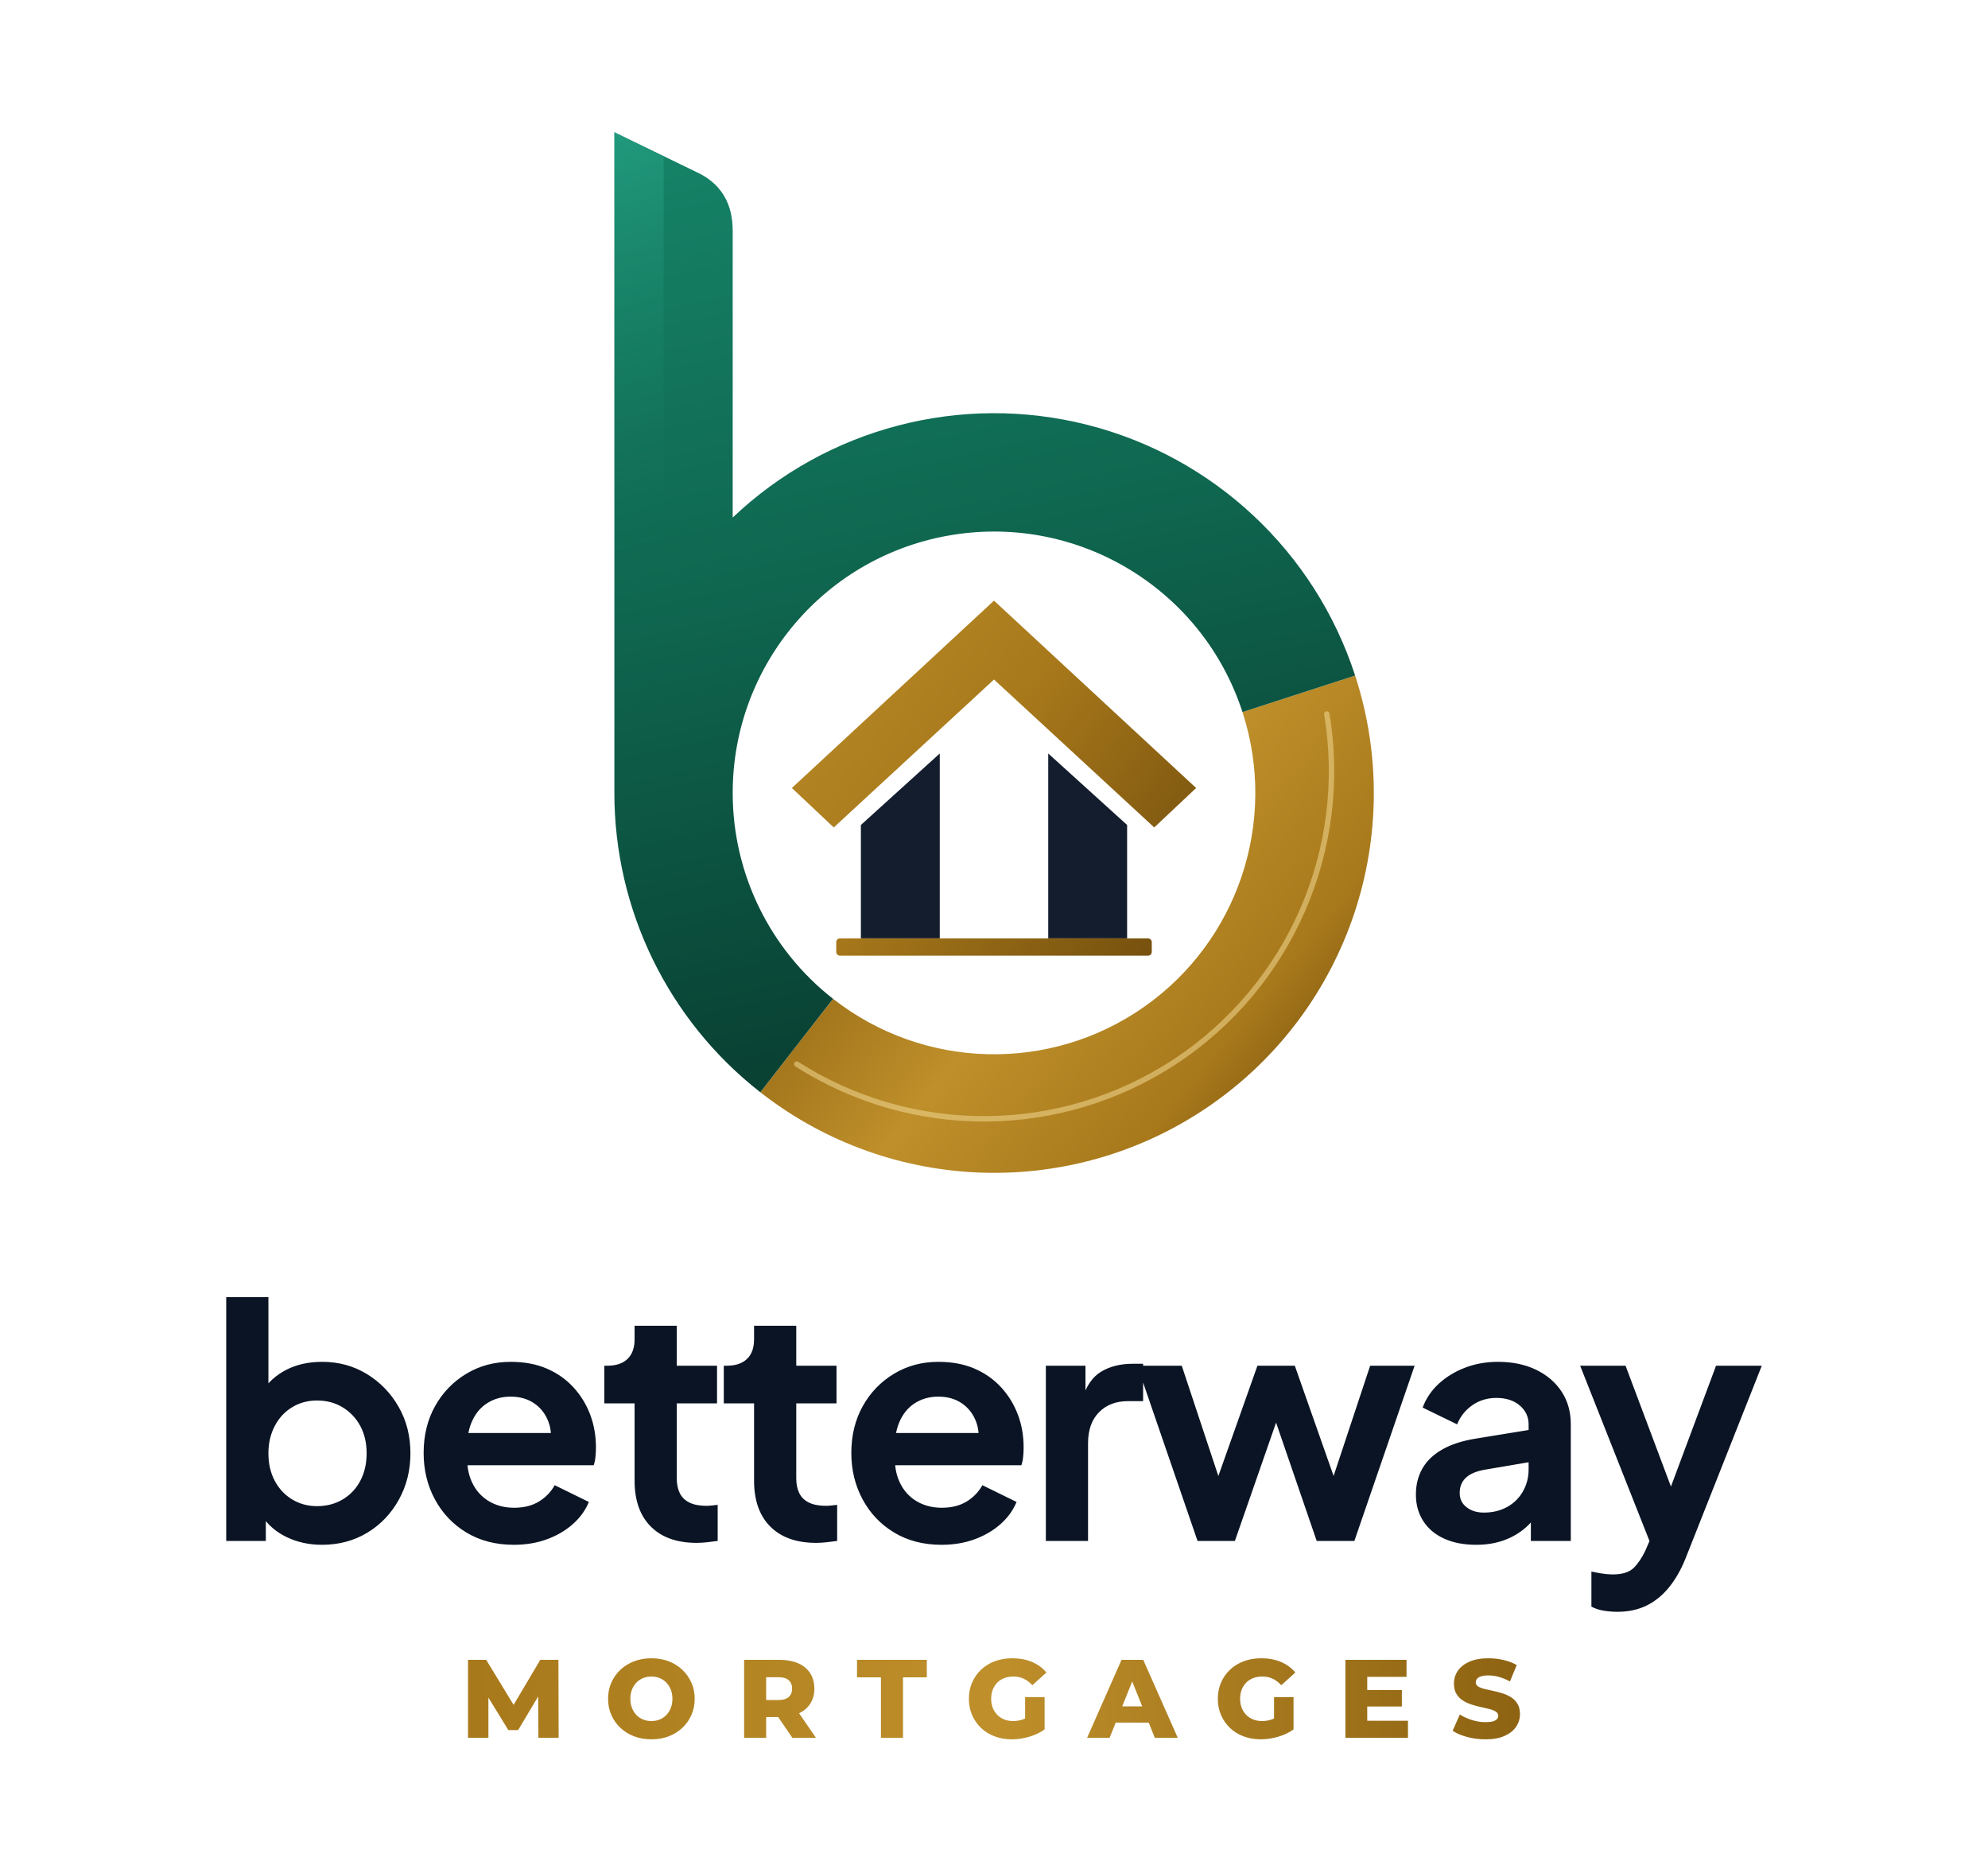
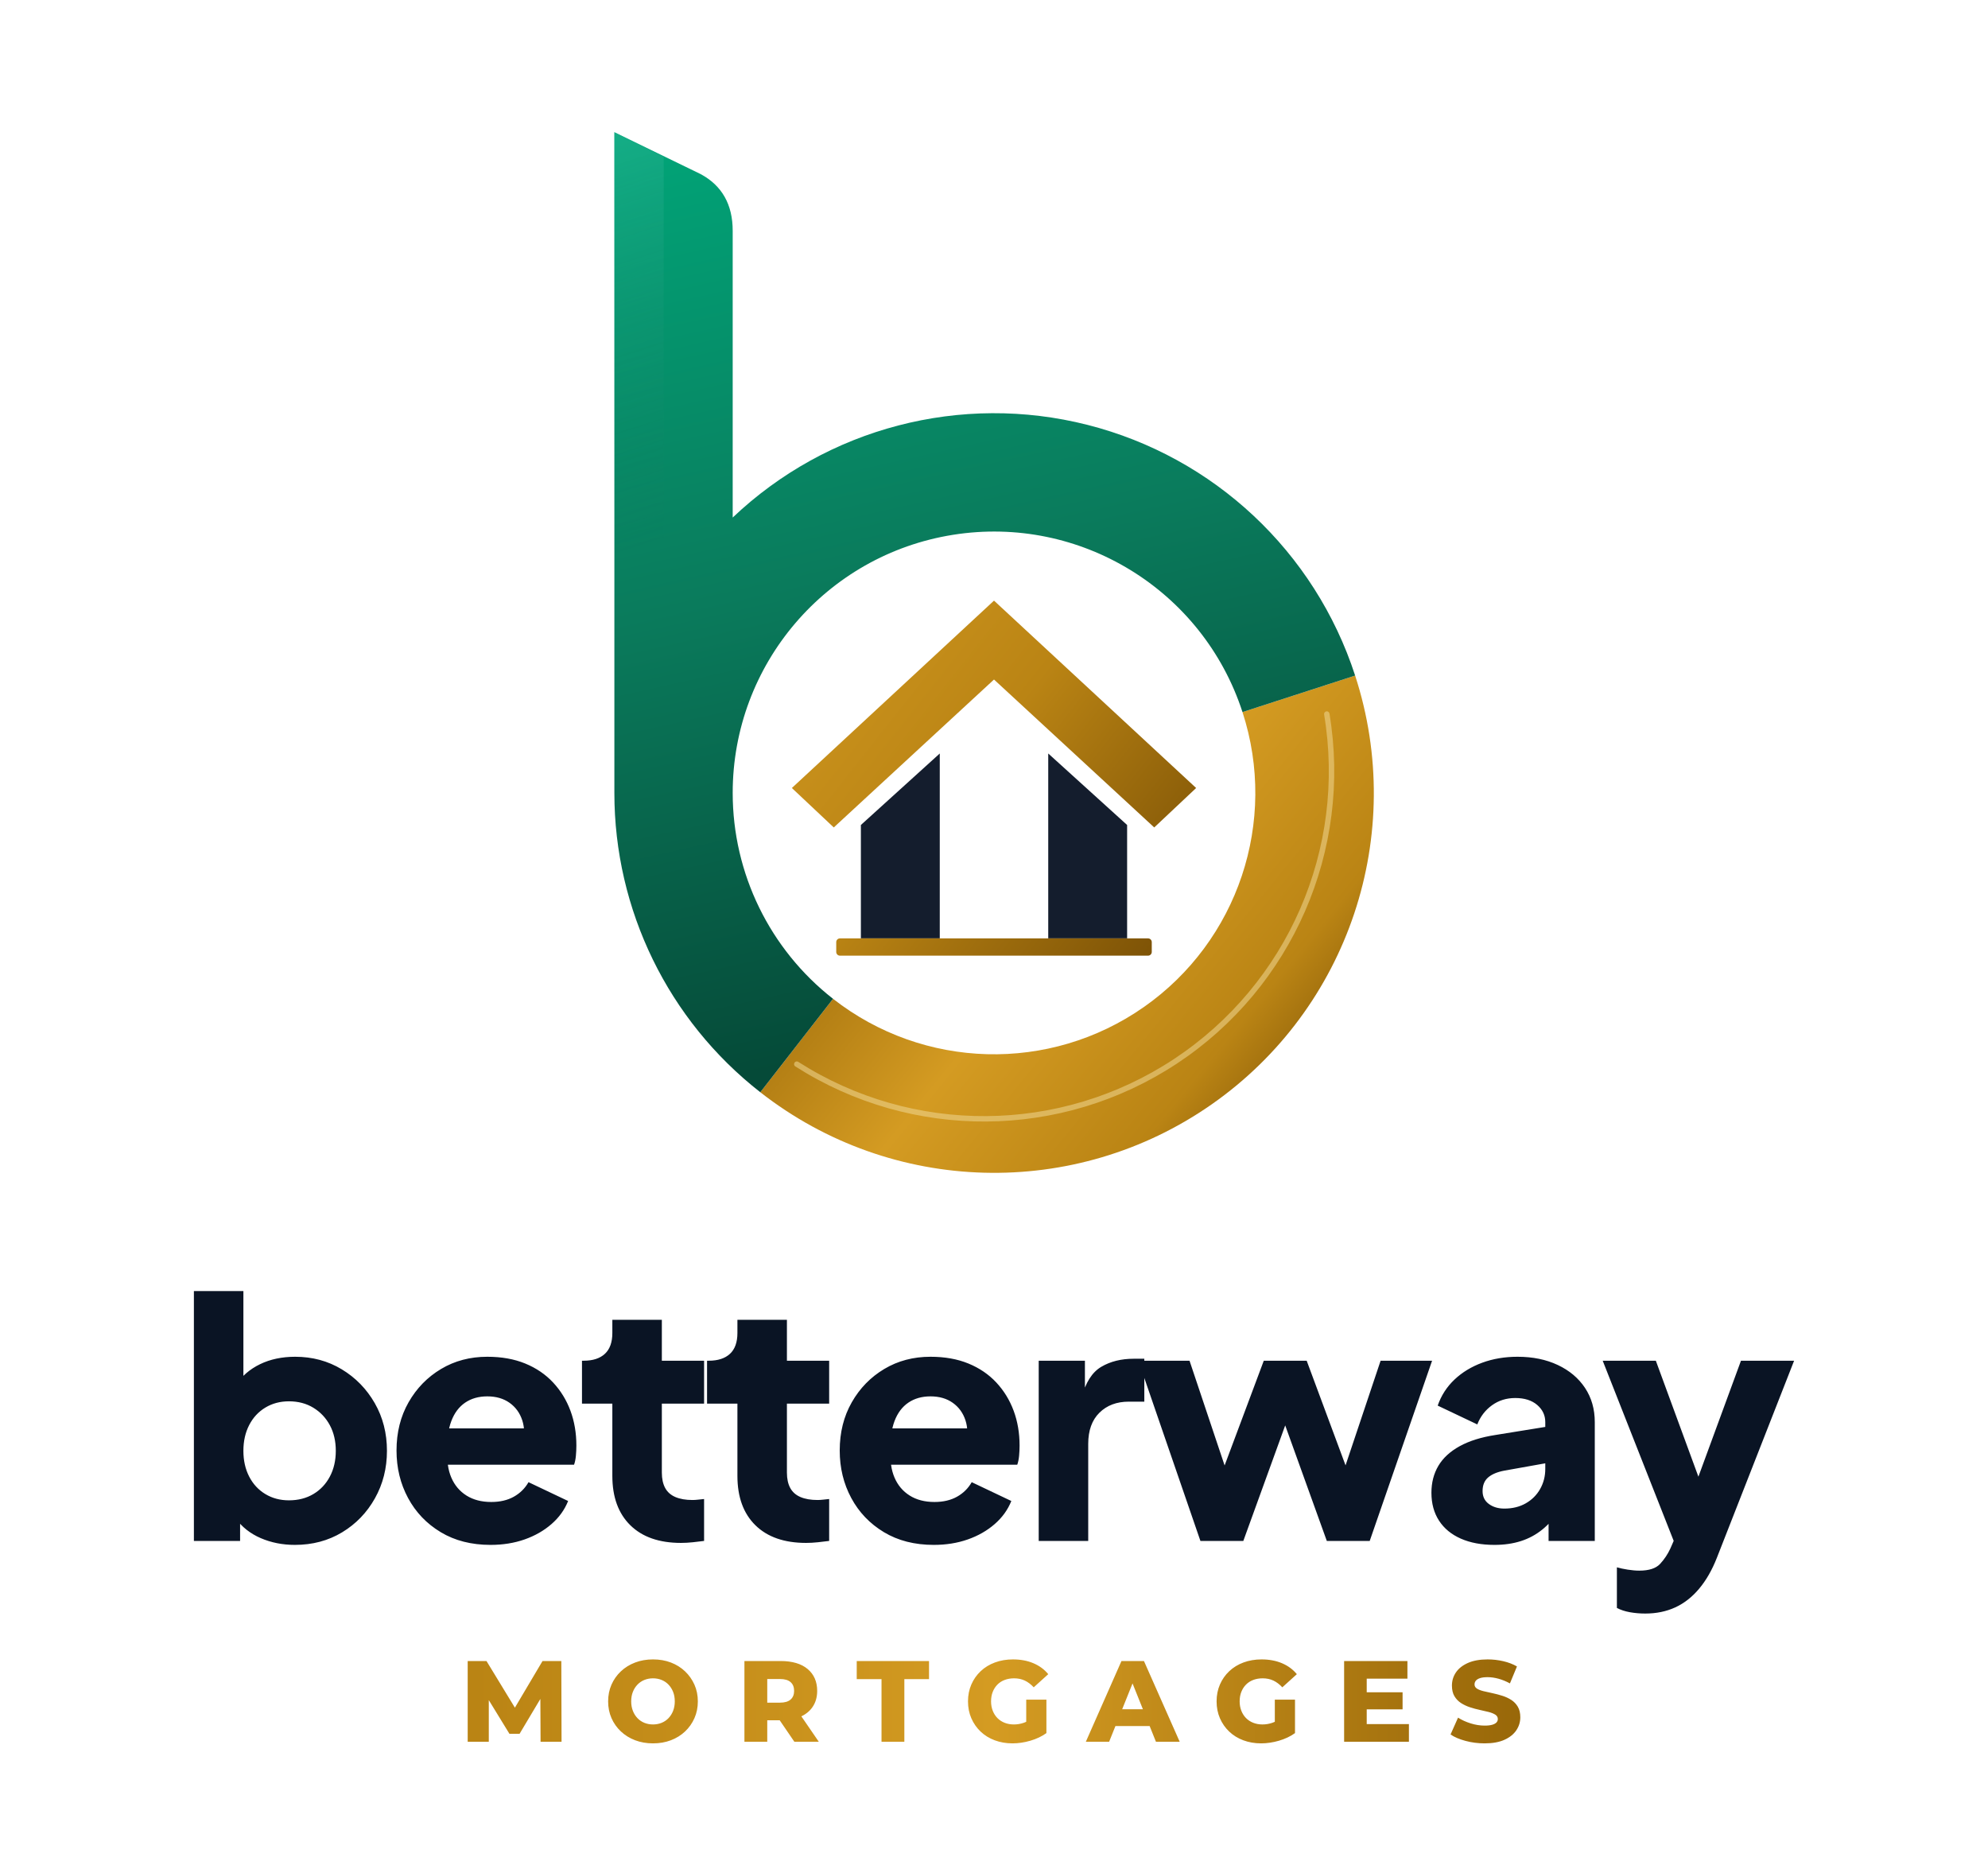
<svg xmlns="http://www.w3.org/2000/svg" viewBox="0 0 1000 940" width="1000" height="940" fill="none">
  <defs>
    <linearGradient id="bw-s-light-em-stem" x1="88" y1="42" x2="175" y2="430" gradientUnits="userSpaceOnUse">
-       <stop offset="0%" stop-color="#16866A" />
-       <stop offset="52%" stop-color="#0F664F" />
-       <stop offset="100%" stop-color="#094133" />
+       <stop offset="0%" stop-color="#00A87A" />
+       <stop offset="52%" stop-color="#0A7B5C" />
+       <stop offset="100%" stop-color="#054A38" />
    </linearGradient>
    <linearGradient id="bw-s-light-em-arch" x1="120" y1="168" x2="412" y2="330" gradientUnits="userSpaceOnUse">
-       <stop offset="0%" stop-color="#16866A" />
-       <stop offset="58%" stop-color="#0F664F" />
-       <stop offset="100%" stop-color="#094133" />
+       <stop offset="0%" stop-color="#00A87A" />
+       <stop offset="58%" stop-color="#0A7B5C" />
+       <stop offset="100%" stop-color="#054A38" />
    </linearGradient>
    <linearGradient id="bw-s-light-em-facet" x1="94" y1="44" x2="148" y2="210" gradientUnits="userSpaceOnUse">
      <stop offset="0%" stop-color="#35BFA0" stop-opacity="0.42" />
      <stop offset="100%" stop-color="#13755C" stop-opacity="0" />
    </linearGradient>
    <linearGradient id="bw-s-light-gold-ring" x1="158" y1="242" x2="414" y2="452" gradientUnits="userSpaceOnUse">
-       <stop offset="0%" stop-color="#6F4B0C" />
-       <stop offset="28%" stop-color="#8E6312" />
-       <stop offset="58%" stop-color="#BE8F2A" />
-       <stop offset="82%" stop-color="#A8791B" />
-       <stop offset="100%" stop-color="#6F4B0C" />
+       <stop offset="0%" stop-color="#754C04" />
+       <stop offset="28%" stop-color="#996809" />
+       <stop offset="58%" stop-color="#D49B22" />
+       <stop offset="82%" stop-color="#BA8414" />
+       <stop offset="100%" stop-color="#754C04" />
    </linearGradient>
    <linearGradient id="bw-s-light-gold-roof" x1="184" y1="224" x2="366" y2="368" gradientUnits="userSpaceOnUse">
-       <stop offset="0%" stop-color="#BE8F2A" />
-       <stop offset="48%" stop-color="#A8791B" />
-       <stop offset="100%" stop-color="#6F4B0C" />
+       <stop offset="0%" stop-color="#D49B22" />
+       <stop offset="48%" stop-color="#BA8414" />
+       <stop offset="100%" stop-color="#754C04" />
    </linearGradient>
    <linearGradient id="bw-s-light-gold-text" x1="0%" y1="0%" x2="100%" y2="0%">
-       <stop offset="0%" stop-color="#A8791B" />
-       <stop offset="50%" stop-color="#BE8F2A" />
-       <stop offset="100%" stop-color="#8E6312" />
+       <stop offset="0%" stop-color="#BA8414" />
+       <stop offset="50%" stop-color="#D49B22" />
+       <stop offset="100%" stop-color="#996809" />
    </linearGradient>
    <linearGradient id="bw-s-light-crest-bg" x1="40" y1="20" x2="472" y2="492" gradientUnits="userSpaceOnUse">
      <stop offset="0%" stop-color="#101D33" />
      <stop offset="52%" stop-color="#0A1424" />
      <stop offset="100%" stop-color="#060C18" />
    </linearGradient>
    <linearGradient id="bw-s-light-crest-rim" x1="36" y1="24" x2="476" y2="488" gradientUnits="userSpaceOnUse">
      <stop offset="0%" stop-color="#F0DB99" />
      <stop offset="35%" stop-color="#C6A04B" />
      <stop offset="70%" stop-color="#E7CD85" />
      <stop offset="100%" stop-color="#9A752A" />
    </linearGradient>
    <clipPath id="bw-s-light-bowl-clip">
      <circle cx="272" cy="316" r="154" />
    </clipPath>
  </defs>
  <g transform="translate(162.72, 6.96) scale(1.24)">
    <g id="bw-s-light-mark">
      <path d="M 418.5 268.4                A 154 154 0 0 1 177.2 437.4                L 206.7 399.5                A 106 106 0 0 0 372.8 283.2                Z" fill="url(#bw-s-light-gold-ring)" />
      <path d="M 118 48                L 153 65                Q 166 72 166 88                L 166 204.3                A 154 154 0 0 1 418.5 268.4                L 372.8 283.2                A 106 106 0 0 0 166 316                A 106 106 0 0 0 206.7 399.5                L 177.2 437.4                A 154 154 0 0 1 118 316                Z" fill="url(#bw-s-light-em-stem)" />
      <path d="M 118 48 L 138 58 L 138 316 C 138 355 151 389 175 416 L 157 424 C 132 394 118 357 118 316 Z" fill="url(#bw-s-light-em-facet)" />
      <path d="M 192 426 A 141 141 0 0 0 407 284" stroke="#EDD48D" stroke-width="2.2" stroke-linecap="round" fill="none" opacity="0.58" />
      <path d="M 190 314                L 272 238                L 354 314                L 337 330                L 272 270                L 207 330                Z" fill="url(#bw-s-light-gold-roof)" />
      <path d="M 218 329 L 250 300 L 250 375 L 218 375 Z" fill="#0A1424" opacity="0.96" />
      <path d="M 326 329 L 294 300 L 294 375 L 326 375 Z" fill="#0A1424" opacity="0.96" />
      <rect x="208" y="375" width="128" height="7" rx="1.5" fill="url(#bw-s-light-gold-roof)" />
    </g>
  </g>
-   <path d="M161.906 776.944Q152.348 776.944 144.329 773.137Q136.31 769.33 131.612 762.202L133.718 757.99V775.0H113.792V652.366H135.014V704.368L131.774 699.994Q136.31 692.866 144.086 688.897Q151.862 684.928 162.068 684.928Q174.542 684.928 184.586 691.084Q194.63 697.24 200.543 707.608Q206.456 717.976 206.456 730.936Q206.456 743.734 200.624 754.264Q194.792 764.794 184.748 770.869Q174.704 776.944 161.906 776.944ZM159.476 757.504Q166.766 757.504 172.436 754.102Q178.106 750.7 181.265 744.706Q184.424 738.712 184.424 730.936Q184.424 723.16 181.265 717.247Q178.106 711.334 172.436 707.851Q166.766 704.368 159.476 704.368Q152.51 704.368 146.921 707.77Q141.332 711.172 138.173 717.247Q135.014 723.322 135.014 730.936Q135.014 738.712 138.173 744.706Q141.332 750.7 146.921 754.102Q152.51 757.504 159.476 757.504Z M258.458 776.944Q244.85 776.944 234.644 770.788Q224.438 764.632 218.768 754.102Q213.098 743.572 213.098 730.774Q213.098 717.49 218.849 707.203Q224.6 696.916 234.563 690.922Q244.526 684.928 256.838 684.928Q267.206 684.928 275.063 688.33Q282.92 691.732 288.428 697.726Q293.936 703.72 296.852 711.415Q299.768 719.11 299.768 728.02Q299.768 730.288 299.525 732.718Q299.282 735.148 298.634 736.93H230.594V720.73H286.646L276.602 728.344Q278.06 720.892 275.873 715.06Q273.686 709.228 268.745 705.826Q263.804 702.424 256.838 702.424Q250.196 702.424 245.012 705.745Q239.828 709.066 237.155 715.465Q234.482 721.864 235.13 730.936Q234.482 739.036 237.317 745.273Q240.152 751.51 245.741 754.912Q251.33 758.314 258.62 758.314Q265.91 758.314 271.013 755.236Q276.116 752.158 279.032 746.974L296.204 755.398Q293.612 761.716 288.104 766.576Q282.596 771.436 275.063 774.19Q267.53 776.944 258.458 776.944Z M350.474 775.972Q335.57 775.972 327.389 767.791Q319.208 759.61 319.208 744.706V705.826H303.98V686.872H305.6Q312.08 686.872 315.644 683.47Q319.208 680.068 319.208 673.588V666.784H340.43V686.872H360.68V705.826H340.43V743.572Q340.43 747.946 341.969 751.024Q343.508 754.102 346.829 755.722Q350.15 757.342 355.334 757.342Q356.468 757.342 358.007 757.18Q359.546 757.018 361.004 756.856V775.0Q358.736 775.324 355.82 775.648Q352.904 775.972 350.474 775.972Z M410.576 775.972Q395.672 775.972 387.491 767.791Q379.31 759.61 379.31 744.706V705.826H364.082V686.872H365.702Q372.182 686.872 375.746 683.47Q379.31 680.068 379.31 673.588V666.784H400.532V686.872H420.782V705.826H400.532V743.572Q400.532 747.946 402.071 751.024Q403.61 754.102 406.931 755.722Q410.252 757.342 415.436 757.342Q416.57 757.342 418.109 757.18Q419.648 757.018 421.106 756.856V775.0Q418.838 775.324 415.922 775.648Q413.006 775.972 410.576 775.972Z M473.594 776.944Q459.986 776.944 449.78 770.788Q439.574 764.632 433.904 754.102Q428.234 743.572 428.234 730.774Q428.234 717.49 433.985 707.203Q439.736 696.916 449.699 690.922Q459.662 684.928 471.974 684.928Q482.342 684.928 490.199 688.33Q498.056 691.732 503.564 697.726Q509.072 703.72 511.988 711.415Q514.904 719.11 514.904 728.02Q514.904 730.288 514.661 732.718Q514.418 735.148 513.77 736.93H445.73V720.73H501.782L491.738 728.344Q493.196 720.892 491.009 715.06Q488.822 709.228 483.881 705.826Q478.94 702.424 471.974 702.424Q465.332 702.424 460.148 705.745Q454.964 709.066 452.291 715.465Q449.618 721.864 450.266 730.936Q449.618 739.036 452.453 745.273Q455.288 751.51 460.877 754.912Q466.466 758.314 473.756 758.314Q481.046 758.314 486.149 755.236Q491.252 752.158 494.168 746.974L511.34 755.398Q508.748 761.716 503.24 766.576Q497.732 771.436 490.199 774.19Q482.666 776.944 473.594 776.944Z M526.082 775.0V686.872H546.008V706.474L544.388 703.558Q547.466 693.676 554.027 689.788Q560.588 685.9 569.822 685.9H575.006V704.692H567.392Q558.32 704.692 552.812 710.281Q547.304 715.87 547.304 725.914V775.0Z M602.384 775.0 572.09 686.872H594.446L616.64 753.778L608.864 753.616L632.516 686.872H651.308L674.798 753.616L667.022 753.778L689.216 686.872H711.572L681.278 775.0H662.324L638.348 705.178H645.476L621.176 775.0Z M742.514 776.944Q733.28 776.944 726.476 773.866Q719.672 770.788 715.946 765.037Q712.22 759.286 712.22 751.672Q712.22 744.382 715.46 738.631Q718.7 732.88 725.504 728.992Q732.308 725.104 742.676 723.484L771.512 718.786V734.986L746.726 739.198Q740.408 740.332 737.33 743.248Q734.252 746.164 734.252 750.862Q734.252 755.398 737.735 758.071Q741.218 760.744 746.402 760.744Q753.044 760.744 758.147 757.909Q763.25 755.074 766.085 750.052Q768.92 745.03 768.92 739.036V716.356Q768.92 710.686 764.465 706.879Q760.01 703.072 752.72 703.072Q745.916 703.072 740.651 706.717Q735.386 710.362 732.956 716.356L715.622 707.932Q718.214 700.966 723.803 695.863Q729.392 690.76 737.006 687.844Q744.62 684.928 753.53 684.928Q764.384 684.928 772.646 688.897Q780.908 692.866 785.525 699.913Q790.142 706.96 790.142 716.356V775.0H770.054V759.934L774.59 759.61Q771.188 765.28 766.49 769.087Q761.792 772.894 755.798 774.919Q749.804 776.944 742.514 776.944Z M813.632 810.64Q810.068 810.64 806.666 810.073Q803.264 809.506 800.51 808.048V790.39Q802.616 790.876 805.613 791.362Q808.61 791.848 811.202 791.848Q818.492 791.848 821.813 788.527Q825.134 785.206 827.726 779.698L833.558 766.09L833.234 783.91L794.84 686.872H817.682L844.574 758.476H836.474L863.204 686.872H886.208L847.814 783.91Q844.412 792.334 839.552 798.328Q834.692 804.322 828.293 807.481Q821.894 810.64 813.632 810.64Z" fill="#0A1424" />
-   <path d="M235.428 874.0V834.8H244.556L260.796 861.456H255.98L271.772 834.8H280.9L281.012 874.0H270.82L270.708 850.312H272.444L260.628 870.136H255.7L243.548 850.312H245.676V874.0Z M327.66 874.784Q322.956 874.784 318.98 873.272Q315.004 871.76 312.064 868.988Q309.124 866.216 307.5 862.52Q305.876 858.824 305.876 854.4Q305.876 849.976 307.5 846.28Q309.124 842.584 312.064 839.812Q315.004 837.04 318.98 835.528Q322.956 834.016 327.66 834.016Q332.42 834.016 336.368 835.528Q340.316 837.04 343.228 839.812Q346.14 842.584 347.792 846.28Q349.444 849.976 349.444 854.4Q349.444 858.824 347.792 862.548Q346.14 866.272 343.228 869.016Q340.316 871.76 336.368 873.272Q332.42 874.784 327.66 874.784ZM327.66 865.6Q329.9 865.6 331.832 864.816Q333.764 864.032 335.192 862.548Q336.62 861.064 337.432 858.992Q338.244 856.92 338.244 854.4Q338.244 851.824 337.432 849.78Q336.62 847.736 335.192 846.252Q333.764 844.768 331.832 843.984Q329.9 843.2 327.66 843.2Q325.42 843.2 323.488 843.984Q321.556 844.768 320.128 846.252Q318.7 847.736 317.888 849.78Q317.076 851.824 317.076 854.4Q317.076 856.92 317.888 858.992Q318.7 861.064 320.128 862.548Q321.556 864.032 323.488 864.816Q325.42 865.6 327.66 865.6Z M374.308 874.0V834.8H391.836Q400.404 834.8 405.024 838.692Q409.644 842.584 409.644 849.304Q409.644 853.728 407.516 856.948Q405.388 860.168 401.496 861.876Q397.604 863.584 392.228 863.584H380.468L385.396 858.936V874.0ZM398.556 874.0 388.812 859.72H400.628L410.428 874.0ZM385.396 860.112 380.468 855.016H391.556Q395.028 855.016 396.736 853.504Q398.444 851.992 398.444 849.304Q398.444 846.56 396.736 845.048Q395.028 843.536 391.556 843.536H380.468L385.396 838.44Z M443.132 874.0V843.592H431.092V834.8H466.204V843.592H454.22V874.0Z M508.988 874.784Q504.34 874.784 500.364 873.3Q496.388 871.816 493.504 869.072Q490.62 866.328 488.996 862.604Q487.372 858.88 487.372 854.4Q487.372 849.92 488.996 846.196Q490.62 842.472 493.532 839.728Q496.444 836.984 500.448 835.5Q504.452 834.016 509.212 834.016Q514.756 834.016 519.124 835.864Q523.492 837.712 526.348 841.184L519.292 847.568Q517.276 845.384 514.952 844.292Q512.628 843.2 509.772 843.2Q507.252 843.2 505.18 843.984Q503.108 844.768 501.652 846.252Q500.196 847.736 499.384 849.78Q498.572 851.824 498.572 854.4Q498.572 856.864 499.384 858.936Q500.196 861.008 501.652 862.492Q503.108 863.976 505.152 864.788Q507.196 865.6 509.66 865.6Q512.124 865.6 514.476 864.788Q516.828 863.976 519.236 862.016L525.452 869.8Q522.092 872.208 517.668 873.496Q513.244 874.784 508.988 874.784ZM525.452 869.8 515.652 868.344V853.56H525.452Z M546.844 874.0 564.148 834.8H575.068L592.428 874.0H580.892L567.34 840.232H571.708L558.156 874.0ZM556.308 866.384 559.164 858.208H578.316L581.172 866.384Z M634.204 874.784Q629.556 874.784 625.58 873.3Q621.604 871.816 618.72 869.072Q615.836 866.328 614.212 862.604Q612.588 858.88 612.588 854.4Q612.588 849.92 614.212 846.196Q615.836 842.472 618.748 839.728Q621.66 836.984 625.664 835.5Q629.668 834.016 634.428 834.016Q639.972 834.016 644.34 835.864Q648.708 837.712 651.564 841.184L644.508 847.568Q642.492 845.384 640.168 844.292Q637.844 843.2 634.988 843.2Q632.468 843.2 630.396 843.984Q628.324 844.768 626.868 846.252Q625.412 847.736 624.6 849.78Q623.788 851.824 623.788 854.4Q623.788 856.864 624.6 858.936Q625.412 861.008 626.868 862.492Q628.324 863.976 630.368 864.788Q632.412 865.6 634.876 865.6Q637.34 865.6 639.692 864.788Q642.044 863.976 644.452 862.016L650.668 869.8Q647.308 872.208 642.884 873.496Q638.46 874.784 634.204 874.784ZM650.668 869.8 640.868 868.344V853.56H650.668Z M676.764 874.0V834.8H707.508V843.368H687.74V865.432H708.236V874.0ZM686.956 858.264V849.976H705.156V858.264Z M747.212 874.784Q742.396 874.784 737.944 873.58Q733.492 872.376 730.692 870.472L734.332 862.296Q736.964 863.976 740.408 865.068Q743.852 866.16 747.268 866.16Q749.564 866.16 750.964 865.74Q752.364 865.32 753.008 864.62Q753.652 863.92 753.652 862.968Q753.652 861.624 752.42 860.84Q751.188 860.056 749.228 859.552Q747.268 859.048 744.888 858.544Q742.508 858.04 740.128 857.256Q737.748 856.472 735.788 855.212Q733.828 853.952 732.596 851.908Q731.364 849.864 731.364 846.728Q731.364 843.2 733.296 840.344Q735.228 837.488 739.092 835.752Q742.956 834.016 748.724 834.016Q752.588 834.016 756.312 834.884Q760.036 835.752 762.948 837.432L759.532 845.664Q756.732 844.152 753.988 843.396Q751.244 842.64 748.668 842.64Q746.372 842.64 744.972 843.116Q743.572 843.592 742.956 844.376Q742.34 845.16 742.34 846.168Q742.34 847.456 743.544 848.212Q744.748 848.968 746.736 849.444Q748.724 849.92 751.104 850.424Q753.484 850.928 755.864 851.684Q758.244 852.44 760.204 853.7Q762.164 854.96 763.368 857.004Q764.572 859.048 764.572 862.128Q764.572 865.544 762.64 868.428Q760.708 871.312 756.872 873.048Q753.036 874.784 747.212 874.784Z" fill="url(#bw-s-light-gold-text)" />
+   <path d="M148.329 776.992Q139.033 776.992 131.148 773.589Q123.263 770.186 118.449 763.546L120.773 758.4V775.0H97.533V649.338H122.433V701.628L118.615 696.648Q123.097 689.842 130.816 686.107Q138.535 682.372 148.495 682.372Q161.443 682.372 171.901 688.68Q182.359 694.988 188.501 705.695Q194.643 716.402 194.643 729.682Q194.643 742.796 188.584 753.586Q182.525 764.376 172.067 770.684Q161.609 776.992 148.329 776.992ZM145.341 754.582Q152.313 754.582 157.625 751.428Q162.937 748.274 165.925 742.63Q168.913 736.986 168.913 729.682Q168.913 722.378 165.925 716.817Q162.937 711.256 157.625 708.019Q152.313 704.782 145.341 704.782Q138.701 704.782 133.472 707.936Q128.243 711.09 125.338 716.734Q122.433 722.378 122.433 729.682Q122.433 736.986 125.338 742.63Q128.243 748.274 133.472 751.428Q138.701 754.582 145.341 754.582Z M246.767 776.992Q232.325 776.992 221.701 770.601Q211.077 764.21 205.267 753.42Q199.457 742.63 199.457 729.516Q199.457 715.904 205.516 705.28Q211.575 694.656 221.867 688.514Q232.159 682.372 245.107 682.372Q255.897 682.372 264.197 685.775Q272.497 689.178 278.224 695.32Q283.951 701.462 286.939 709.513Q289.927 717.564 289.927 727.026Q289.927 729.682 289.678 732.255Q289.429 734.828 288.765 736.654H220.871V718.394H274.655L262.869 727.026Q264.529 719.888 262.703 714.327Q260.877 708.766 256.312 705.529Q251.747 702.292 245.107 702.292Q238.633 702.292 233.985 705.446Q229.337 708.6 227.013 714.742Q224.689 720.884 225.187 729.682Q224.523 737.318 227.013 743.128Q229.503 748.938 234.649 752.175Q239.795 755.412 247.099 755.412Q253.739 755.412 258.47 752.756Q263.201 750.1 265.857 745.452L285.777 754.914Q283.121 761.554 277.394 766.534Q271.667 771.514 263.865 774.253Q256.063 776.992 246.767 776.992Z M342.549 775.996Q326.115 775.996 317.068 767.115Q308.021 758.234 308.021 742.298V705.944H292.749V684.364H293.579Q300.551 684.364 304.286 680.878Q308.021 677.392 308.021 670.42V663.78H332.921V684.364H354.169V705.944H332.921V740.638Q332.921 745.286 334.581 748.357Q336.241 751.428 339.727 752.922Q343.213 754.416 348.359 754.416Q349.521 754.416 351.015 754.25Q352.509 754.084 354.169 753.918V775.0Q351.679 775.332 348.525 775.664Q345.371 775.996 342.549 775.996Z M405.463 775.996Q389.029 775.996 379.982 767.115Q370.935 758.234 370.935 742.298V705.944H355.663V684.364H356.493Q363.465 684.364 367.2 680.878Q370.935 677.392 370.935 670.42V663.78H395.835V684.364H417.083V705.944H395.835V740.638Q395.835 745.286 397.495 748.357Q399.155 751.428 402.641 752.922Q406.127 754.416 411.273 754.416Q412.435 754.416 413.929 754.25Q415.423 754.084 417.083 753.918V775.0Q414.593 775.332 411.439 775.664Q408.285 775.996 405.463 775.996Z M469.705 776.992Q455.263 776.992 444.639 770.601Q434.015 764.21 428.205 753.42Q422.395 742.63 422.395 729.516Q422.395 715.904 428.454 705.28Q434.513 694.656 444.805 688.514Q455.097 682.372 468.045 682.372Q478.835 682.372 487.135 685.775Q495.435 689.178 501.162 695.32Q506.889 701.462 509.877 709.513Q512.865 717.564 512.865 727.026Q512.865 729.682 512.616 732.255Q512.367 734.828 511.703 736.654H443.809V718.394H497.593L485.807 727.026Q487.467 719.888 485.641 714.327Q483.815 708.766 479.25 705.529Q474.685 702.292 468.045 702.292Q461.571 702.292 456.923 705.446Q452.275 708.6 449.951 714.742Q447.627 720.884 448.125 729.682Q447.461 737.318 449.951 743.128Q452.441 748.938 457.587 752.175Q462.733 755.412 470.037 755.412Q476.677 755.412 481.408 752.756Q486.139 750.1 488.795 745.452L508.715 754.914Q506.059 761.554 500.332 766.534Q494.605 771.514 486.803 774.253Q479.001 776.992 469.705 776.992Z M522.493 775.0V684.364H545.733V706.11L544.073 702.956Q547.061 691.502 553.95 687.435Q560.839 683.368 570.301 683.368H575.613V704.948H567.811Q558.681 704.948 553.037 710.509Q547.393 716.07 547.393 726.196V775.0Z M603.833 775.0 572.625 684.364H598.355L620.267 749.768L611.303 749.602L635.705 684.364H657.285L681.521 749.602L672.557 749.768L694.469 684.364H720.365L688.991 775.0H667.411L642.179 704.948H650.811L625.413 775.0Z M751.739 776.992Q741.945 776.992 734.807 773.838Q727.669 770.684 723.851 764.791Q720.033 758.898 720.033 750.764Q720.033 743.128 723.519 737.235Q727.005 731.342 734.226 727.358Q741.447 723.374 752.237 721.714L779.959 717.232V735.492L756.719 739.642Q751.407 740.638 748.585 743.045Q745.763 745.452 745.763 749.934Q745.763 754.084 748.917 756.408Q752.071 758.732 756.719 758.732Q762.861 758.732 767.509 756.076Q772.157 753.42 774.73 748.855Q777.303 744.29 777.303 738.812V715.24Q777.303 710.094 773.236 706.608Q769.169 703.122 762.197 703.122Q755.557 703.122 750.494 706.774Q745.431 710.426 743.107 716.402L723.187 706.94Q725.843 699.304 731.653 693.826Q737.463 688.348 745.597 685.36Q753.731 682.372 763.359 682.372Q774.813 682.372 783.611 686.522Q792.409 690.672 797.306 698.059Q802.203 705.446 802.203 715.24V775.0H778.963V760.392L784.607 759.396Q780.623 765.372 775.809 769.273Q770.995 773.174 765.019 775.083Q759.043 776.992 751.739 776.992Z M827.601 811.52Q823.617 811.52 819.882 810.856Q816.147 810.192 813.325 808.698V788.28Q815.649 788.944 818.803 789.442Q821.957 789.94 824.613 789.94Q831.917 789.94 835.071 786.537Q838.225 783.134 840.217 778.818L846.359 764.708L846.027 785.458L806.187 684.364H832.913L859.307 756.242H849.347L875.741 684.364H902.467L863.623 783.466Q859.971 792.762 854.659 799.07Q849.347 805.378 842.624 808.449Q835.901 811.52 827.601 811.52Z" fill="#0A1424" />
+   <path d="M235.259 876.0V835.4H244.713L261.533 863.008H256.545L272.901 835.4H282.355L282.471 876.0H271.915L271.799 851.466H273.597L261.359 871.998H256.255L243.669 851.466H245.873V876.0Z M328.465 876.812Q323.593 876.812 319.475 875.246Q315.357 873.68 312.312 870.809Q309.267 867.938 307.585 864.11Q305.903 860.282 305.903 855.7Q305.903 851.118 307.585 847.29Q309.267 843.462 312.312 840.591Q315.357 837.72 319.475 836.154Q323.593 834.588 328.465 834.588Q333.395 834.588 337.484 836.154Q341.573 837.72 344.589 840.591Q347.605 843.462 349.316 847.29Q351.027 851.118 351.027 855.7Q351.027 860.282 349.316 864.139Q347.605 867.996 344.589 870.838Q341.573 873.68 337.484 875.246Q333.395 876.812 328.465 876.812ZM328.465 867.3Q330.785 867.3 332.786 866.488Q334.787 865.676 336.266 864.139Q337.745 862.602 338.586 860.456Q339.427 858.31 339.427 855.7Q339.427 853.032 338.586 850.915Q337.745 848.798 336.266 847.261Q334.787 845.724 332.786 844.912Q330.785 844.1 328.465 844.1Q326.145 844.1 324.144 844.912Q322.143 845.724 320.664 847.261Q319.185 848.798 318.344 850.915Q317.503 853.032 317.503 855.7Q317.503 858.31 318.344 860.456Q319.185 862.602 320.664 864.139Q322.143 865.676 324.144 866.488Q326.145 867.3 328.465 867.3Z M374.459 876.0V835.4H392.613Q401.487 835.4 406.272 839.431Q411.057 843.462 411.057 850.422Q411.057 855.004 408.853 858.339Q406.649 861.674 402.618 863.443Q398.587 865.212 393.019 865.212H380.839L385.943 860.398V876.0ZM399.573 876.0 389.481 861.21H401.719L411.869 876.0ZM385.943 861.616 380.839 856.338H392.323Q395.919 856.338 397.688 854.772Q399.457 853.206 399.457 850.422Q399.457 847.58 397.688 846.014Q395.919 844.448 392.323 844.448H380.839L385.943 839.17Z M443.421 876.0V844.506H430.951V835.4H467.317V844.506H454.905V876.0Z M509.309 876.812Q504.495 876.812 500.377 875.275Q496.259 873.738 493.272 870.896Q490.285 868.054 488.603 864.197Q486.921 860.34 486.921 855.7Q486.921 851.06 488.603 847.203Q490.285 843.346 493.301 840.504Q496.317 837.662 500.464 836.125Q504.611 834.588 509.541 834.588Q515.283 834.588 519.807 836.502Q524.331 838.416 527.289 842.012L519.981 848.624Q517.893 846.362 515.486 845.231Q513.079 844.1 510.121 844.1Q507.511 844.1 505.365 844.912Q503.219 845.724 501.711 847.261Q500.203 848.798 499.362 850.915Q498.521 853.032 498.521 855.7Q498.521 858.252 499.362 860.398Q500.203 862.544 501.711 864.081Q503.219 865.618 505.336 866.459Q507.453 867.3 510.005 867.3Q512.557 867.3 514.993 866.459Q517.429 865.618 519.923 863.588L526.361 871.65Q522.881 874.144 518.299 875.478Q513.717 876.812 509.309 876.812ZM526.361 871.65 516.211 870.142V854.83H526.361Z M546.197 876.0 564.119 835.4H575.429L593.409 876.0H581.461L567.425 841.026H571.949L557.913 876.0ZM555.999 868.112 558.957 859.644H578.793L581.751 868.112Z M634.357 876.812Q629.543 876.812 625.425 875.275Q621.307 873.738 618.32 870.896Q615.333 868.054 613.651 864.197Q611.969 860.34 611.969 855.7Q611.969 851.06 613.651 847.203Q615.333 843.346 618.349 840.504Q621.365 837.662 625.512 836.125Q629.659 834.588 634.589 834.588Q640.331 834.588 644.855 836.502Q649.379 838.416 652.337 842.012L645.029 848.624Q642.941 846.362 640.534 845.231Q638.127 844.1 635.169 844.1Q632.559 844.1 630.413 844.912Q628.267 845.724 626.759 847.261Q625.251 848.798 624.41 850.915Q623.569 853.032 623.569 855.7Q623.569 858.252 624.41 860.398Q625.251 862.544 626.759 864.081Q628.267 865.618 630.384 866.459Q632.501 867.3 635.053 867.3Q637.605 867.3 640.041 866.459Q642.477 865.618 644.971 863.588L651.409 871.65Q647.929 874.144 643.347 875.478Q638.765 876.812 634.357 876.812ZM651.409 871.65 641.259 870.142V854.83H651.409Z M676.117 876.0V835.4H707.959V844.274H687.485V867.126H708.713V876.0ZM686.673 859.702V851.118H705.523V859.702Z M746.761 876.812Q741.773 876.812 737.162 875.565Q732.551 874.318 729.651 872.346L733.421 863.878Q736.147 865.618 739.714 866.749Q743.281 867.88 746.819 867.88Q749.197 867.88 750.647 867.445Q752.097 867.01 752.764 866.285Q753.431 865.56 753.431 864.574Q753.431 863.182 752.155 862.37Q750.879 861.558 748.849 861.036Q746.819 860.514 744.354 859.992Q741.889 859.47 739.424 858.658Q736.959 857.846 734.929 856.541Q732.899 855.236 731.623 853.119Q730.347 851.002 730.347 847.754Q730.347 844.1 732.348 841.142Q734.349 838.184 738.351 836.386Q742.353 834.588 748.327 834.588Q752.329 834.588 756.186 835.487Q760.043 836.386 763.059 838.126L759.521 846.652Q756.621 845.086 753.779 844.303Q750.937 843.52 748.269 843.52Q745.891 843.52 744.441 844.013Q742.991 844.506 742.353 845.318Q741.715 846.13 741.715 847.174Q741.715 848.508 742.962 849.291Q744.209 850.074 746.268 850.567Q748.327 851.06 750.792 851.582Q753.257 852.104 755.722 852.887Q758.187 853.67 760.217 854.975Q762.247 856.28 763.494 858.397Q764.741 860.514 764.741 863.704Q764.741 867.242 762.74 870.229Q760.739 873.216 756.766 875.014Q752.793 876.812 746.761 876.812Z" fill="url(#bw-s-light-gold-text)" />
</svg>
